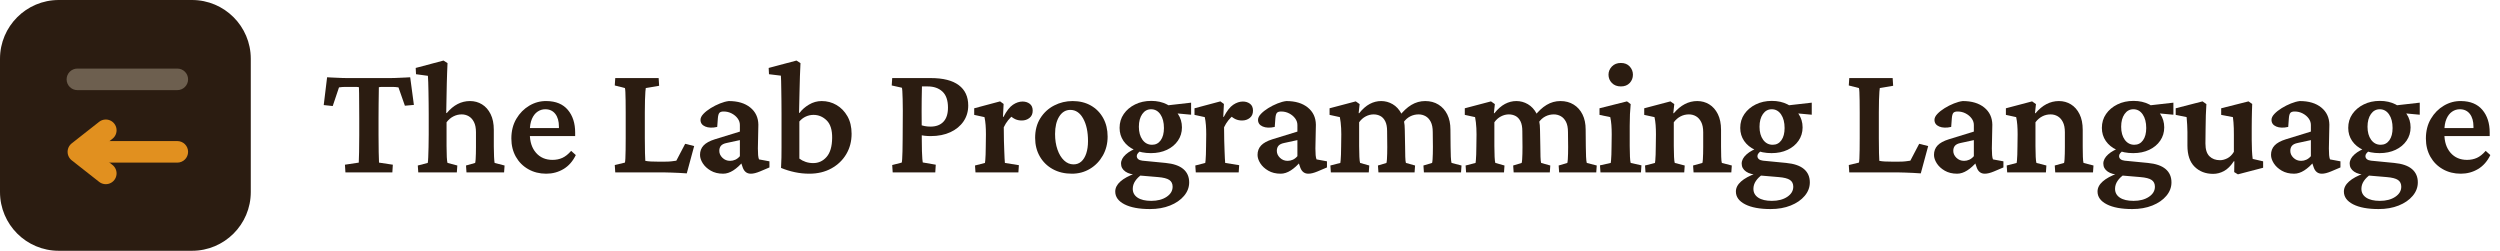
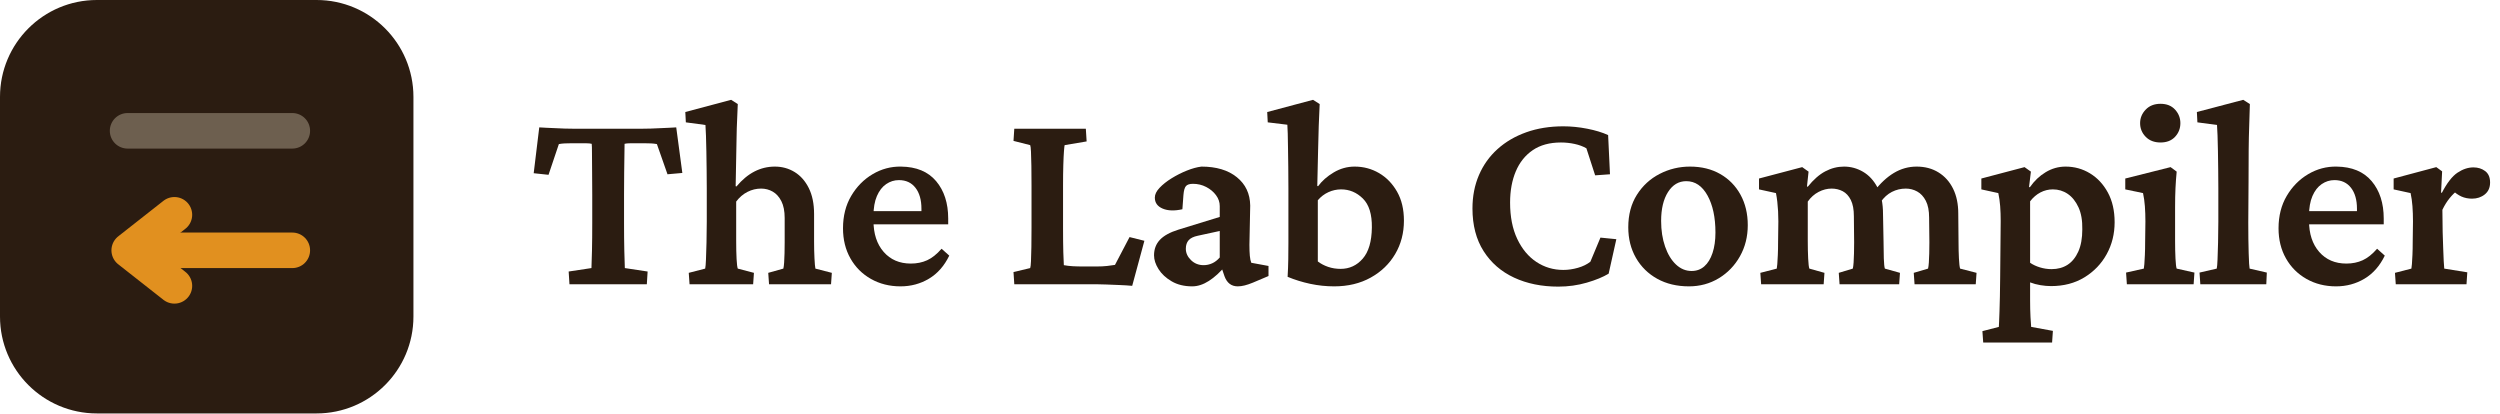
- <svg xmlns="http://www.w3.org/2000/svg" viewBox="0 0 638 64" role="img" aria-labelledby="title">
+ <svg xmlns="http://www.w3.org/2000/svg" viewBox="0 0 387 64" role="img" aria-labelledby="title">
  <rect width="64" height="64" rx="15" fill="#2b1c11" />
  <rect x="17" y="17.5" width="31" height="5.5" rx="2.75" fill="#f0e3c9" fill-opacity=".34" />
  <rect x="22" y="36" width="26" height="5.5" rx="2.75" fill="#e1901f" />
  <path d="M27 33.25 20 38.75 27 44.25" fill="none" stroke="#e1901f" stroke-width="5.5" stroke-linecap="round" stroke-linejoin="round" />
  <g fill="#2b1c11" transform="translate(82 44)">
    <path transform="translate(0.00 0.00) scale(0.041016 -0.041016)" d="M553.00 592.00 576.00 420.00 520.00 415.00 480.00 529.00Q469.00 531.00 458.50 531.50Q448.00 532.00 437.00 532.00H402.00Q393.00 532.00 379.50 532.00Q366.00 532.00 358.00 530.00Q358.00 523.00 357.50 493.00Q357.00 463.00 356.50 421.50Q356.00 380.00 356.00 338.00V231.00Q356.00 173.00 357.00 127.00Q358.00 81.00 359.00 61.00L445.00 48.00L442.00 0.00H150.00L147.00 48.00L233.00 61.00Q234.00 81.00 235.00 127.00Q236.00 173.00 236.00 231.00V338.00Q236.00 380.00 235.50 421.50Q235.00 463.00 235.00 493.00Q235.00 523.00 234.00 530.00Q226.00 532.00 213.00 532.00Q200.00 532.00 190.00 532.00H154.00Q143.00 532.00 132.00 531.50Q121.00 531.00 110.00 529.00L71.00 413.00L15.00 419.00L36.00 592.00Q47.00 591.00 63.00 590.50Q79.00 590.00 97.00 589.00Q115.00 588.00 132.00 587.50Q149.00 587.00 162.00 587.00H427.00Q440.00 587.00 457.00 587.50Q474.00 588.00 492.00 589.00Q510.00 590.00 526.00 590.50Q542.00 591.00 553.00 592.00Z" />
    <path transform="translate(23.84 0.00) scale(0.041016 -0.041016)" d="M22.00 0.00 19.00 43.00 81.00 59.00Q83.00 68.00 84.00 94.00Q85.00 120.00 86.00 157.50Q87.00 195.00 87.00 236.00V361.00Q87.00 395.00 86.50 431.00Q86.00 467.00 85.50 500.50Q85.00 534.00 84.00 560.50Q83.00 587.00 82.00 601.00L8.00 611.00L6.00 650.00L179.00 696.00L204.00 680.00Q203.00 649.00 201.50 619.50Q200.00 590.00 199.50 555.00Q199.00 520.00 198.00 475.50Q197.00 431.00 196.00 370.00L199.00 369.00Q231.00 407.00 267.00 425.50Q303.00 444.00 344.00 444.00Q385.00 444.00 418.50 423.50Q452.00 403.00 472.00 363.00Q492.00 323.00 492.00 265.00V161.00Q492.00 127.00 493.50 97.50Q495.00 68.00 497.00 59.00L559.00 43.00L556.00 0.00H322.00L319.00 43.00L376.00 59.00Q378.00 67.00 379.00 82.00Q380.00 97.00 380.50 117.00Q381.00 137.00 381.00 158.00V250.00Q381.00 289.00 368.50 313.50Q356.00 338.00 336.00 349.50Q316.00 361.00 292.00 361.00Q265.00 361.00 240.50 348.50Q216.00 336.00 198.00 312.00V164.00Q198.00 124.00 199.50 95.50Q201.00 67.00 204.00 59.00L265.00 43.00L262.00 0.00Z" />
    <path transform="translate(46.98 0.00) scale(0.041016 -0.041016)" d="M254.00 -8.00Q192.00 -8.00 142.50 20.00Q93.00 48.00 65.00 97.50Q37.00 147.00 37.00 211.00Q37.00 281.00 68.00 333.50Q99.00 386.00 149.00 415.50Q199.00 445.00 256.00 444.00Q343.00 443.00 388.50 389.00Q434.00 335.00 434.00 248.00V226.00H138.00V276.00H347.00L333.00 255.00V285.00Q333.00 335.00 310.50 364.00Q288.00 393.00 248.00 393.00Q222.00 393.00 200.00 378.00Q178.00 363.00 165.00 333.00Q152.00 303.00 152.00 258.00V240.00Q152.00 166.00 190.50 122.00Q229.00 78.00 293.00 78.00Q327.00 78.00 354.50 90.50Q382.00 103.00 409.00 134.00L438.00 108.00Q410.00 50.00 361.50 21.00Q313.00 -8.00 254.00 -8.00Z" />
    <path transform="translate(73.29 0.00) scale(0.041016 -0.041016)" d="M487.00 -6.00Q465.00 -4.00 439.00 -3.00Q413.00 -2.00 389.50 -1.00Q366.00 0.00 350.00 0.00H42.00L39.00 46.00L102.00 61.00Q104.00 66.00 105.00 87.00Q106.00 108.00 106.50 141.00Q107.00 174.00 107.00 213.00V373.00Q107.00 414.00 106.50 446.50Q106.00 479.00 105.00 500.00Q104.00 521.00 102.00 525.00L39.00 541.00L42.00 587.00H312.00L315.00 539.00L232.00 525.00Q231.00 522.00 229.50 502.50Q228.00 483.00 227.00 450.00Q226.00 417.00 226.00 373.00V213.00Q226.00 157.00 227.00 120.50Q228.00 84.00 229.00 72.00Q245.00 69.00 262.50 68.00Q280.00 67.00 305.00 67.00H352.00Q376.00 67.00 392.50 69.00Q409.00 71.00 422.00 73.00L477.00 178.00L533.00 164.00Z" />
    <path transform="translate(94.84 0.00) scale(0.041016 -0.041016)" d="M188.00 -8.00Q143.00 -8.00 110.50 11.00Q78.00 30.00 61.00 57.00Q44.00 84.00 44.00 109.00Q44.00 144.00 66.00 167.50Q88.00 191.00 136.00 206.00L292.00 254.00V295.00Q292.00 317.00 278.00 336.00Q264.00 355.00 241.00 367.00Q218.00 379.00 191.00 379.00Q172.00 379.00 164.50 370.50Q157.00 362.00 155.00 337.00L151.00 283.00Q106.00 273.00 76.50 285.50Q47.00 298.00 47.00 327.00Q47.00 345.00 65.00 364.00Q83.00 383.00 110.50 400.00Q138.00 417.00 168.00 429.00Q198.00 441.00 223.00 444.00Q307.00 444.00 356.50 404.00Q406.00 364.00 407.00 297.00L404.00 149.00Q404.00 124.00 405.50 107.50Q407.00 91.00 411.00 81.00L476.00 69.00V31.00L417.00 6.00Q400.00 -1.00 386.00 -4.50Q372.00 -8.00 360.00 -8.00Q324.00 -8.00 310.00 30.00L295.00 74.00L314.00 70.00Q283.00 33.00 251.00 12.50Q219.00 -8.00 188.00 -8.00ZM231.00 72.00Q248.00 72.00 263.50 79.00Q279.00 86.00 292.00 101.00V201.00L209.00 183.00Q185.00 178.00 174.50 166.00Q164.00 154.00 164.00 134.00Q164.00 110.00 183.50 91.00Q203.00 72.00 231.00 72.00Z" />
    <path transform="translate(114.41 0.00) scale(0.041016 -0.041016)" d="M71.00 28.00Q73.00 62.00 73.50 93.50Q74.00 125.00 74.00 157.50Q74.00 190.00 74.00 223.00V362.00Q74.00 404.00 73.50 443.00Q73.00 482.00 72.50 514.00Q72.00 546.00 71.50 569.00Q71.00 592.00 70.00 602.00L-4.00 611.00L-6.00 650.00L167.00 696.00L192.00 680.00Q190.00 639.00 188.50 598.00Q187.00 557.00 186.00 503.50Q185.00 450.00 183.00 371.00L186.00 370.00Q208.00 400.00 245.00 422.00Q282.00 444.00 324.00 444.00Q374.00 444.00 416.00 419.50Q458.00 395.00 484.00 349.50Q510.00 304.00 510.00 240.00Q510.00 170.00 477.00 114.00Q444.00 58.00 384.50 25.00Q325.00 -8.00 247.00 -8.00Q201.00 -8.00 156.50 1.50Q112.00 11.00 71.00 28.00ZM271.00 58.00Q321.00 58.00 354.50 96.50Q388.00 135.00 389.00 214.00Q390.00 289.00 355.00 323.50Q320.00 358.00 273.00 358.00Q248.00 358.00 225.00 347.50Q202.00 337.00 185.00 317.00V86.00Q202.00 73.00 224.00 65.50Q246.00 58.00 271.00 58.00Z" />
-     <path transform="translate(144.01 0.00) scale(0.041016 -0.041016)" d="M44.00 0.00 41.00 46.00 100.00 61.00Q102.00 65.00 103.00 83.00Q104.00 101.00 105.00 132.50Q106.00 164.00 106.00 208.00L107.00 383.00Q107.00 425.00 106.00 456.00Q105.00 487.00 104.00 505.50Q103.00 524.00 101.00 527.00L38.00 541.00L41.00 587.00H281.00Q396.00 587.00 455.00 543.00Q514.00 499.00 514.00 416.00Q514.00 361.00 485.00 318.00Q456.00 275.00 403.50 250.50Q351.00 226.00 280.00 226.00Q261.00 226.00 243.50 228.00Q226.00 230.00 210.00 233.00V298.00Q225.00 292.00 242.00 288.50Q259.00 285.00 279.00 285.00Q331.00 285.00 359.50 315.00Q388.00 345.00 388.00 403.00Q388.00 471.00 353.50 503.00Q319.00 535.00 262.00 535.00H226.00Q226.00 528.00 225.50 508.00Q225.00 488.00 224.50 456.50Q224.00 425.00 224.00 383.00L225.00 208.00Q225.00 164.00 226.00 132.50Q227.00 101.00 228.50 83.50Q230.00 66.00 231.00 62.00L312.00 48.00L309.00 0.00Z" />
-     <path transform="translate(166.00 0.00) scale(0.041016 -0.041016)" d="M23.00 0.00 20.00 43.00 82.00 59.00Q83.00 63.00 84.00 76.00Q85.00 89.00 86.00 110.50Q87.00 132.00 87.00 161.00L88.00 237.00Q88.00 268.00 86.00 294.50Q84.00 321.00 79.00 344.00L15.00 358.00V399.00L176.00 442.00L198.00 426.00L194.00 346.00L197.00 345.00Q226.00 401.00 256.00 421.00Q286.00 441.00 316.00 441.00Q342.00 441.00 360.50 427.00Q379.00 413.00 379.00 384.00Q379.00 355.00 359.00 339.00Q339.00 323.00 311.00 323.00Q289.00 323.00 271.00 331.00Q253.00 339.00 233.00 358.00L257.00 355.00Q241.00 343.00 226.00 324.50Q211.00 306.00 199.00 281.00L200.00 198.00Q201.00 165.00 202.00 136.50Q203.00 108.00 204.00 87.50Q205.00 67.00 206.00 59.00L293.00 45.00L290.00 0.00Z" />
-     <path transform="translate(180.69 0.00) scale(0.041016 -0.041016)" d="M265.00 -8.00Q197.00 -8.00 145.50 20.50Q94.00 49.00 65.00 99.50Q36.00 150.00 36.00 215.00Q36.00 286.00 68.50 337.50Q101.00 389.00 154.50 416.50Q208.00 444.00 269.00 444.00Q334.00 444.00 383.00 416.00Q432.00 388.00 459.50 338.00Q487.00 288.00 487.00 223.00Q487.00 158.00 457.50 105.50Q428.00 53.00 377.50 22.50Q327.00 -8.00 265.00 -8.00ZM275.00 50.00Q303.00 50.00 323.00 67.50Q343.00 85.00 354.00 118.00Q365.00 151.00 365.00 195.00Q365.00 281.00 335.00 335.00Q305.00 389.00 255.00 389.00Q212.00 389.00 186.00 348.00Q160.00 307.00 160.00 239.00Q160.00 185.00 175.00 142.00Q190.00 99.00 216.00 74.50Q242.00 50.00 275.00 50.00Z" />
-     <path transform="translate(201.79 0.00) scale(0.041016 -0.041016)" d="M236.00 -228.00Q135.00 -228.00 77.50 -198.50Q20.00 -169.00 20.00 -119.00Q20.00 -85.00 52.00 -56.50Q84.00 -28.00 145.00 -6.00L187.00 -12.00Q160.00 -30.00 144.50 -53.00Q129.00 -76.00 129.00 -102.00Q129.00 -137.00 159.00 -157.00Q189.00 -177.00 244.00 -177.00Q302.00 -177.00 339.50 -152.00Q377.00 -127.00 377.00 -89.00Q377.00 -61.00 356.50 -47.00Q336.00 -33.00 286.00 -29.00L168.00 -19.00L157.00 -14.00Q111.00 -14.00 83.50 5.00Q56.00 24.00 56.00 55.00Q56.00 85.00 86.00 112.00Q116.00 139.00 168.00 156.00L183.00 138.00Q169.00 129.00 161.50 120.00Q154.00 111.00 154.00 102.00Q154.00 90.00 163.00 82.50Q172.00 75.00 189.00 73.00L333.00 59.00Q407.00 52.00 443.50 21.00Q480.00 -10.00 480.00 -62.00Q480.00 -108.00 448.00 -146.00Q416.00 -184.00 361.00 -206.00Q306.00 -228.00 236.00 -228.00ZM242.00 120.00Q184.00 120.00 140.00 140.00Q96.00 160.00 71.50 195.50Q47.00 231.00 47.00 277.00Q47.00 326.00 73.00 363.50Q99.00 401.00 143.50 423.00Q188.00 445.00 244.00 445.00Q299.00 445.00 342.00 423.00Q385.00 401.00 410.00 364.00Q435.00 327.00 435.00 280.00Q435.00 234.00 410.00 197.50Q385.00 161.00 341.50 140.50Q298.00 120.00 242.00 120.00ZM249.00 172.00Q283.00 172.00 303.00 200.00Q323.00 228.00 323.00 276.00Q323.00 329.00 301.00 361.00Q279.00 393.00 243.00 393.00Q209.00 393.00 188.00 363.00Q167.00 333.00 167.00 284.00Q167.00 234.00 189.50 203.00Q212.00 172.00 249.00 172.00ZM492.00 359.00 362.00 371.00 325.00 415.00 492.00 434.00Z" />
-     <path transform="translate(222.22 0.00) scale(0.041016 -0.041016)" d="M23.00 0.00 20.00 43.00 82.00 59.00Q83.00 63.00 84.00 76.00Q85.00 89.00 86.00 110.50Q87.00 132.00 87.00 161.00L88.00 237.00Q88.00 268.00 86.00 294.50Q84.00 321.00 79.00 344.00L15.00 358.00V399.00L176.00 442.00L198.00 426.00L194.00 346.00L197.00 345.00Q226.00 401.00 256.00 421.00Q286.00 441.00 316.00 441.00Q342.00 441.00 360.50 427.00Q379.00 413.00 379.00 384.00Q379.00 355.00 359.00 339.00Q339.00 323.00 311.00 323.00Q289.00 323.00 271.00 331.00Q253.00 339.00 233.00 358.00L257.00 355.00Q241.00 343.00 226.00 324.50Q211.00 306.00 199.00 281.00L200.00 198.00Q201.00 165.00 202.00 136.50Q203.00 108.00 204.00 87.50Q205.00 67.00 206.00 59.00L293.00 45.00L290.00 0.00Z" />
-     <path transform="translate(237.12 0.00) scale(0.041016 -0.041016)" d="M188.00 -8.00Q143.00 -8.00 110.50 11.00Q78.00 30.00 61.00 57.00Q44.00 84.00 44.00 109.00Q44.00 144.00 66.00 167.50Q88.00 191.00 136.00 206.00L292.00 254.00V295.00Q292.00 317.00 278.00 336.00Q264.00 355.00 241.00 367.00Q218.00 379.00 191.00 379.00Q172.00 379.00 164.50 370.50Q157.00 362.00 155.00 337.00L151.00 283.00Q106.00 273.00 76.50 285.50Q47.00 298.00 47.00 327.00Q47.00 345.00 65.00 364.00Q83.00 383.00 110.50 400.00Q138.00 417.00 168.00 429.00Q198.00 441.00 223.00 444.00Q307.00 444.00 356.50 404.00Q406.00 364.00 407.00 297.00L404.00 149.00Q404.00 124.00 405.50 107.50Q407.00 91.00 411.00 81.00L476.00 69.00V31.00L417.00 6.00Q400.00 -1.00 386.00 -4.50Q372.00 -8.00 360.00 -8.00Q324.00 -8.00 310.00 30.00L295.00 74.00L314.00 70.00Q283.00 33.00 251.00 12.50Q219.00 -8.00 188.00 -8.00ZM231.00 72.00Q248.00 72.00 263.50 79.00Q279.00 86.00 292.00 101.00V201.00L209.00 183.00Q185.00 178.00 174.50 166.00Q164.00 154.00 164.00 134.00Q164.00 110.00 183.50 91.00Q203.00 72.00 231.00 72.00Z" />
-     <path transform="translate(256.69 0.00) scale(0.041016 -0.041016)" d="M23.00 0.00 20.00 43.00 82.00 59.00Q83.00 63.00 84.00 76.00Q85.00 89.00 86.00 110.50Q87.00 132.00 87.00 161.00L88.00 237.00Q88.00 257.00 87.00 275.50Q86.00 294.00 84.00 311.50Q82.00 329.00 79.00 344.00L15.00 358.00V399.00L178.00 442.00L202.00 425.00L196.00 369.00L199.00 368.00Q231.00 408.00 265.00 426.00Q299.00 444.00 336.00 444.00Q374.00 444.00 407.50 424.50Q441.00 405.00 462.00 365.50Q483.00 326.00 483.00 265.00L485.00 161.00Q485.00 127.00 486.00 97.50Q487.00 68.00 490.00 59.00L547.00 43.00L544.00 0.00H319.00L316.00 43.00L369.00 59.00Q371.00 67.00 372.00 82.00Q373.00 97.00 373.50 117.00Q374.00 137.00 374.00 158.00L373.00 257.00Q373.00 295.00 361.50 318.00Q350.00 341.00 331.00 351.00Q312.00 361.00 289.00 361.00Q264.00 361.00 240.00 348.50Q216.00 336.00 199.00 312.00V164.00Q199.00 127.00 200.50 97.00Q202.00 67.00 205.00 59.00L262.00 43.00L259.00 0.00ZM602.00 0.00 599.00 43.00 653.00 59.00Q655.00 67.00 656.00 82.00Q657.00 97.00 657.50 117.00Q658.00 137.00 658.00 158.00L657.00 251.00Q657.00 291.00 644.50 315.00Q632.00 339.00 612.00 350.00Q592.00 361.00 569.00 361.00Q541.00 361.00 516.50 348.50Q492.00 336.00 474.00 310.00L449.00 350.00Q484.00 396.00 524.00 420.00Q564.00 444.00 610.00 444.00Q657.00 444.00 692.50 422.00Q728.00 400.00 747.50 360.50Q767.00 321.00 767.00 267.00L768.00 161.00Q768.00 127.00 769.50 97.50Q771.00 68.00 774.00 59.00L836.00 43.00L833.00 0.00Z" />
-     <path transform="translate(291.20 0.00) scale(0.041016 -0.041016)" d="M23.00 0.00 20.00 43.00 82.00 59.00Q83.00 63.00 84.00 76.00Q85.00 89.00 86.00 110.50Q87.00 132.00 87.00 161.00L88.00 237.00Q88.00 257.00 87.00 275.50Q86.00 294.00 84.00 311.50Q82.00 329.00 79.00 344.00L15.00 358.00V399.00L178.00 442.00L202.00 425.00L196.00 369.00L199.00 368.00Q231.00 408.00 265.00 426.00Q299.00 444.00 336.00 444.00Q374.00 444.00 407.50 424.50Q441.00 405.00 462.00 365.50Q483.00 326.00 483.00 265.00L485.00 161.00Q485.00 127.00 486.00 97.50Q487.00 68.00 490.00 59.00L547.00 43.00L544.00 0.00H319.00L316.00 43.00L369.00 59.00Q371.00 67.00 372.00 82.00Q373.00 97.00 373.50 117.00Q374.00 137.00 374.00 158.00L373.00 257.00Q373.00 295.00 361.50 318.00Q350.00 341.00 331.00 351.00Q312.00 361.00 289.00 361.00Q264.00 361.00 240.00 348.50Q216.00 336.00 199.00 312.00V164.00Q199.00 127.00 200.50 97.00Q202.00 67.00 205.00 59.00L262.00 43.00L259.00 0.00ZM602.00 0.00 599.00 43.00 653.00 59.00Q655.00 67.00 656.00 82.00Q657.00 97.00 657.50 117.00Q658.00 137.00 658.00 158.00L657.00 251.00Q657.00 291.00 644.50 315.00Q632.00 339.00 612.00 350.00Q592.00 361.00 569.00 361.00Q541.00 361.00 516.50 348.50Q492.00 336.00 474.00 310.00L449.00 350.00Q484.00 396.00 524.00 420.00Q564.00 444.00 610.00 444.00Q657.00 444.00 692.50 422.00Q728.00 400.00 747.50 360.50Q767.00 321.00 767.00 267.00L768.00 161.00Q768.00 127.00 769.50 97.50Q771.00 68.00 774.00 59.00L836.00 43.00L833.00 0.00Z" />
-     <path transform="translate(325.70 0.00) scale(0.041016 -0.041016)" d="M18.00 0.00 15.00 44.00 82.00 59.00Q83.00 63.00 84.00 76.00Q85.00 89.00 86.00 110.50Q87.00 132.00 87.00 161.00L88.00 237.00Q88.00 268.00 86.00 294.50Q84.00 321.00 79.00 344.00L12.00 358.00V399.00L183.00 442.00L206.00 425.00Q203.00 394.00 201.50 362.50Q200.00 331.00 200.00 290.00V164.00Q200.00 127.00 201.50 97.00Q203.00 67.00 206.00 59.00L273.00 44.00L270.00 0.00ZM145.00 535.00Q110.00 535.00 89.00 556.50Q68.00 578.00 68.00 608.00Q68.00 637.00 89.00 659.00Q110.00 681.00 145.00 681.00Q180.00 681.00 200.00 659.00Q220.00 637.00 220.00 608.00Q220.00 578.00 200.00 556.50Q180.00 535.00 145.00 535.00Z" />
-     <path transform="translate(337.03 0.00) scale(0.041016 -0.041016)" d="M22.00 0.00 19.00 43.00 81.00 59.00Q82.00 63.00 83.00 75.50Q84.00 88.00 85.00 109.50Q86.00 131.00 86.00 161.00L87.00 237.00Q87.00 269.00 85.00 295.00Q83.00 321.00 78.00 344.00L14.00 358.00V399.00L177.00 442.00L201.00 425.00L195.00 369.00L198.00 368.00Q230.00 406.00 266.50 425.00Q303.00 444.00 344.00 444.00Q385.00 444.00 418.50 423.50Q452.00 403.00 472.00 363.00Q492.00 323.00 492.00 265.00V161.00Q492.00 127.00 493.00 97.50Q494.00 68.00 497.00 59.00L559.00 43.00L556.00 0.00H321.00L318.00 43.00L376.00 59.00Q378.00 67.00 379.00 82.00Q380.00 97.00 380.50 117.00Q381.00 137.00 381.00 158.00V250.00Q381.00 289.00 368.50 313.50Q356.00 338.00 336.00 349.50Q316.00 361.00 292.00 361.00Q264.00 361.00 240.00 348.50Q216.00 336.00 198.00 312.00V164.00Q198.00 126.00 199.50 96.50Q201.00 67.00 204.00 59.00L266.00 43.00L263.00 0.00Z" />
-     <path transform="translate(360.18 0.00) scale(0.041016 -0.041016)" d="M236.00 -228.00Q135.00 -228.00 77.50 -198.50Q20.00 -169.00 20.00 -119.00Q20.00 -85.00 52.00 -56.50Q84.00 -28.00 145.00 -6.00L187.00 -12.00Q160.00 -30.00 144.50 -53.00Q129.00 -76.00 129.00 -102.00Q129.00 -137.00 159.00 -157.00Q189.00 -177.00 244.00 -177.00Q302.00 -177.00 339.50 -152.00Q377.00 -127.00 377.00 -89.00Q377.00 -61.00 356.50 -47.00Q336.00 -33.00 286.00 -29.00L168.00 -19.00L157.00 -14.00Q111.00 -14.00 83.50 5.00Q56.00 24.00 56.00 55.00Q56.00 85.00 86.00 112.00Q116.00 139.00 168.00 156.00L183.00 138.00Q169.00 129.00 161.50 120.00Q154.00 111.00 154.00 102.00Q154.00 90.00 163.00 82.50Q172.00 75.00 189.00 73.00L333.00 59.00Q407.00 52.00 443.50 21.00Q480.00 -10.00 480.00 -62.00Q480.00 -108.00 448.00 -146.00Q416.00 -184.00 361.00 -206.00Q306.00 -228.00 236.00 -228.00ZM242.00 120.00Q184.00 120.00 140.00 140.00Q96.00 160.00 71.50 195.50Q47.00 231.00 47.00 277.00Q47.00 326.00 73.00 363.50Q99.00 401.00 143.50 423.00Q188.00 445.00 244.00 445.00Q299.00 445.00 342.00 423.00Q385.00 401.00 410.00 364.00Q435.00 327.00 435.00 280.00Q435.00 234.00 410.00 197.50Q385.00 161.00 341.50 140.50Q298.00 120.00 242.00 120.00ZM249.00 172.00Q283.00 172.00 303.00 200.00Q323.00 228.00 323.00 276.00Q323.00 329.00 301.00 361.00Q279.00 393.00 243.00 393.00Q209.00 393.00 188.00 363.00Q167.00 333.00 167.00 284.00Q167.00 234.00 189.50 203.00Q212.00 172.00 249.00 172.00ZM492.00 359.00 362.00 371.00 325.00 415.00 492.00 434.00Z" />
-     <path transform="translate(388.21 0.00) scale(0.041016 -0.041016)" d="M487.00 -6.00Q465.00 -4.00 439.00 -3.00Q413.00 -2.00 389.50 -1.00Q366.00 0.00 350.00 0.00H42.00L39.00 46.00L102.00 61.00Q104.00 66.00 105.00 87.00Q106.00 108.00 106.50 141.00Q107.00 174.00 107.00 213.00V373.00Q107.00 414.00 106.50 446.50Q106.00 479.00 105.00 500.00Q104.00 521.00 102.00 525.00L39.00 541.00L42.00 587.00H312.00L315.00 539.00L232.00 525.00Q231.00 522.00 229.50 502.50Q228.00 483.00 227.00 450.00Q226.00 417.00 226.00 373.00V213.00Q226.00 157.00 227.00 120.50Q228.00 84.00 229.00 72.00Q245.00 69.00 262.50 68.00Q280.00 67.00 305.00 67.00H352.00Q376.00 67.00 392.50 69.00Q409.00 71.00 422.00 73.00L477.00 178.00L533.00 164.00Z" />
-     <path transform="translate(409.75 0.00) scale(0.041016 -0.041016)" d="M188.00 -8.00Q143.00 -8.00 110.50 11.00Q78.00 30.00 61.00 57.00Q44.00 84.00 44.00 109.00Q44.00 144.00 66.00 167.50Q88.00 191.00 136.00 206.00L292.00 254.00V295.00Q292.00 317.00 278.00 336.00Q264.00 355.00 241.00 367.00Q218.00 379.00 191.00 379.00Q172.00 379.00 164.50 370.50Q157.00 362.00 155.00 337.00L151.00 283.00Q106.00 273.00 76.50 285.50Q47.00 298.00 47.00 327.00Q47.00 345.00 65.00 364.00Q83.00 383.00 110.50 400.00Q138.00 417.00 168.00 429.00Q198.00 441.00 223.00 444.00Q307.00 444.00 356.50 404.00Q406.00 364.00 407.00 297.00L404.00 149.00Q404.00 124.00 405.50 107.50Q407.00 91.00 411.00 81.00L476.00 69.00V31.00L417.00 6.00Q400.00 -1.00 386.00 -4.50Q372.00 -8.00 360.00 -8.00Q324.00 -8.00 310.00 30.00L295.00 74.00L314.00 70.00Q283.00 33.00 251.00 12.50Q219.00 -8.00 188.00 -8.00ZM231.00 72.00Q248.00 72.00 263.50 79.00Q279.00 86.00 292.00 101.00V201.00L209.00 183.00Q185.00 178.00 174.50 166.00Q164.00 154.00 164.00 134.00Q164.00 110.00 183.50 91.00Q203.00 72.00 231.00 72.00Z" />
-     <path transform="translate(429.33 0.00) scale(0.041016 -0.041016)" d="M22.00 0.00 19.00 43.00 81.00 59.00Q82.00 63.00 83.00 75.50Q84.00 88.00 85.00 109.50Q86.00 131.00 86.00 161.00L87.00 237.00Q87.00 269.00 85.00 295.00Q83.00 321.00 78.00 344.00L14.00 358.00V399.00L177.00 442.00L201.00 425.00L195.00 369.00L198.00 368.00Q230.00 406.00 266.50 425.00Q303.00 444.00 344.00 444.00Q385.00 444.00 418.50 423.50Q452.00 403.00 472.00 363.00Q492.00 323.00 492.00 265.00V161.00Q492.00 127.00 493.00 97.50Q494.00 68.00 497.00 59.00L559.00 43.00L556.00 0.00H321.00L318.00 43.00L376.00 59.00Q378.00 67.00 379.00 82.00Q380.00 97.00 380.50 117.00Q381.00 137.00 381.00 158.00V250.00Q381.00 289.00 368.50 313.50Q356.00 338.00 336.00 349.50Q316.00 361.00 292.00 361.00Q264.00 361.00 240.00 348.50Q216.00 336.00 198.00 312.00V164.00Q198.00 126.00 199.50 96.50Q201.00 67.00 204.00 59.00L266.00 43.00L263.00 0.00Z" />
-     <path transform="translate(452.47 0.00) scale(0.041016 -0.041016)" d="M236.00 -228.00Q135.00 -228.00 77.50 -198.50Q20.00 -169.00 20.00 -119.00Q20.00 -85.00 52.00 -56.50Q84.00 -28.00 145.00 -6.00L187.00 -12.00Q160.00 -30.00 144.50 -53.00Q129.00 -76.00 129.00 -102.00Q129.00 -137.00 159.00 -157.00Q189.00 -177.00 244.00 -177.00Q302.00 -177.00 339.50 -152.00Q377.00 -127.00 377.00 -89.00Q377.00 -61.00 356.50 -47.00Q336.00 -33.00 286.00 -29.00L168.00 -19.00L157.00 -14.00Q111.00 -14.00 83.50 5.00Q56.00 24.00 56.00 55.00Q56.00 85.00 86.00 112.00Q116.00 139.00 168.00 156.00L183.00 138.00Q169.00 129.00 161.50 120.00Q154.00 111.00 154.00 102.00Q154.00 90.00 163.00 82.50Q172.00 75.00 189.00 73.00L333.00 59.00Q407.00 52.00 443.50 21.00Q480.00 -10.00 480.00 -62.00Q480.00 -108.00 448.00 -146.00Q416.00 -184.00 361.00 -206.00Q306.00 -228.00 236.00 -228.00ZM242.00 120.00Q184.00 120.00 140.00 140.00Q96.00 160.00 71.50 195.50Q47.00 231.00 47.00 277.00Q47.00 326.00 73.00 363.50Q99.00 401.00 143.50 423.00Q188.00 445.00 244.00 445.00Q299.00 445.00 342.00 423.00Q385.00 401.00 410.00 364.00Q435.00 327.00 435.00 280.00Q435.00 234.00 410.00 197.50Q385.00 161.00 341.50 140.50Q298.00 120.00 242.00 120.00ZM249.00 172.00Q283.00 172.00 303.00 200.00Q323.00 228.00 323.00 276.00Q323.00 329.00 301.00 361.00Q279.00 393.00 243.00 393.00Q209.00 393.00 188.00 363.00Q167.00 333.00 167.00 284.00Q167.00 234.00 189.50 203.00Q212.00 172.00 249.00 172.00ZM492.00 359.00 362.00 371.00 325.00 415.00 492.00 434.00Z" />
-     <path transform="translate(472.91 0.00) scale(0.041016 -0.041016)" d="M487.00 84.00 552.00 69.00V29.00L395.00 -12.00L372.00 2.00L373.00 69.00L370.00 70.00Q341.00 26.00 308.50 8.50Q276.00 -9.00 241.00 -9.00Q171.00 -9.00 126.00 35.00Q81.00 79.00 81.00 167.00V252.00Q81.00 272.00 79.50 295.50Q78.00 319.00 76.00 344.00L8.00 358.00V399.00L175.00 442.00L199.00 425.00Q197.00 395.00 195.50 355.00Q194.00 315.00 194.00 273.00L193.00 180.00Q193.00 125.00 218.00 100.50Q243.00 76.00 284.00 76.00Q306.00 76.00 329.50 88.00Q353.00 100.00 370.00 128.00V235.00Q370.00 256.00 369.50 275.00Q369.00 294.00 367.50 311.50Q366.00 329.00 364.00 344.00L291.00 358.00V399.00L461.00 442.00L484.00 426.00Q483.00 404.00 482.50 382.00Q482.00 360.00 481.50 335.00Q481.00 310.00 481.00 279.00V202.00Q481.00 168.00 482.50 136.50Q484.00 105.00 487.00 84.00Z" />
-     <path transform="translate(495.76 0.00) scale(0.041016 -0.041016)" d="M188.00 -8.00Q143.00 -8.00 110.50 11.00Q78.00 30.00 61.00 57.00Q44.00 84.00 44.00 109.00Q44.00 144.00 66.00 167.50Q88.00 191.00 136.00 206.00L292.00 254.00V295.00Q292.00 317.00 278.00 336.00Q264.00 355.00 241.00 367.00Q218.00 379.00 191.00 379.00Q172.00 379.00 164.50 370.50Q157.00 362.00 155.00 337.00L151.00 283.00Q106.00 273.00 76.50 285.50Q47.00 298.00 47.00 327.00Q47.00 345.00 65.00 364.00Q83.00 383.00 110.50 400.00Q138.00 417.00 168.00 429.00Q198.00 441.00 223.00 444.00Q307.00 444.00 356.50 404.00Q406.00 364.00 407.00 297.00L404.00 149.00Q404.00 124.00 405.50 107.50Q407.00 91.00 411.00 81.00L476.00 69.00V31.00L417.00 6.00Q400.00 -1.00 386.00 -4.50Q372.00 -8.00 360.00 -8.00Q324.00 -8.00 310.00 30.00L295.00 74.00L314.00 70.00Q283.00 33.00 251.00 12.50Q219.00 -8.00 188.00 -8.00ZM231.00 72.00Q248.00 72.00 263.50 79.00Q279.00 86.00 292.00 101.00V201.00L209.00 183.00Q185.00 178.00 174.50 166.00Q164.00 154.00 164.00 134.00Q164.00 110.00 183.50 91.00Q203.00 72.00 231.00 72.00Z" />
-     <path transform="translate(515.34 0.00) scale(0.041016 -0.041016)" d="M236.00 -228.00Q135.00 -228.00 77.50 -198.50Q20.00 -169.00 20.00 -119.00Q20.00 -85.00 52.00 -56.50Q84.00 -28.00 145.00 -6.00L187.00 -12.00Q160.00 -30.00 144.50 -53.00Q129.00 -76.00 129.00 -102.00Q129.00 -137.00 159.00 -157.00Q189.00 -177.00 244.00 -177.00Q302.00 -177.00 339.50 -152.00Q377.00 -127.00 377.00 -89.00Q377.00 -61.00 356.50 -47.00Q336.00 -33.00 286.00 -29.00L168.00 -19.00L157.00 -14.00Q111.00 -14.00 83.50 5.00Q56.00 24.00 56.00 55.00Q56.00 85.00 86.00 112.00Q116.00 139.00 168.00 156.00L183.00 138.00Q169.00 129.00 161.50 120.00Q154.00 111.00 154.00 102.00Q154.00 90.00 163.00 82.50Q172.00 75.00 189.00 73.00L333.00 59.00Q407.00 52.00 443.50 21.00Q480.00 -10.00 480.00 -62.00Q480.00 -108.00 448.00 -146.00Q416.00 -184.00 361.00 -206.00Q306.00 -228.00 236.00 -228.00ZM242.00 120.00Q184.00 120.00 140.00 140.00Q96.00 160.00 71.50 195.50Q47.00 231.00 47.00 277.00Q47.00 326.00 73.00 363.50Q99.00 401.00 143.50 423.00Q188.00 445.00 244.00 445.00Q299.00 445.00 342.00 423.00Q385.00 401.00 410.00 364.00Q435.00 327.00 435.00 280.00Q435.00 234.00 410.00 197.50Q385.00 161.00 341.50 140.50Q298.00 120.00 242.00 120.00ZM249.00 172.00Q283.00 172.00 303.00 200.00Q323.00 228.00 323.00 276.00Q323.00 329.00 301.00 361.00Q279.00 393.00 243.00 393.00Q209.00 393.00 188.00 363.00Q167.00 333.00 167.00 284.00Q167.00 234.00 189.50 203.00Q212.00 172.00 249.00 172.00ZM492.00 359.00 362.00 371.00 325.00 415.00 492.00 434.00Z" />
-     <path transform="translate(535.57 0.00) scale(0.041016 -0.041016)" d="M254.00 -8.00Q192.00 -8.00 142.50 20.00Q93.00 48.00 65.00 97.50Q37.00 147.00 37.00 211.00Q37.00 281.00 68.00 333.50Q99.00 386.00 149.00 415.50Q199.00 445.00 256.00 444.00Q343.00 443.00 388.50 389.00Q434.00 335.00 434.00 248.00V226.00H138.00V276.00H347.00L333.00 255.00V285.00Q333.00 335.00 310.50 364.00Q288.00 393.00 248.00 393.00Q222.00 393.00 200.00 378.00Q178.00 363.00 165.00 333.00Q152.00 303.00 152.00 258.00V240.00Q152.00 166.00 190.50 122.00Q229.00 78.00 293.00 78.00Q327.00 78.00 354.50 90.50Q382.00 103.00 409.00 134.00L438.00 108.00Q410.00 50.00 361.50 21.00Q313.00 -8.00 254.00 -8.00Z" />
+     <path transform="translate(144.01 0.00) scale(0.041016 -0.041016)" d="M371.00 -9.00Q277.00 -9.00 204.00 25.00Q131.00 59.00 89.00 125.00Q47.00 191.00 47.00 286.00Q47.00 355.00 71.50 412.00Q96.00 469.00 141.50 510.00Q187.00 551.00 250.00 573.50Q313.00 596.00 390.00 596.00Q434.00 596.00 480.00 587.00Q526.00 578.00 559.00 563.00L566.00 415.00L510.00 411.00L477.00 513.00Q458.00 524.00 432.50 529.50Q407.00 535.00 381.00 535.00Q317.00 535.00 274.50 506.00Q232.00 477.00 210.50 426.00Q189.00 375.00 189.00 308.00Q189.00 228.00 216.00 171.00Q243.00 114.00 288.50 84.00Q334.00 54.00 390.00 54.00Q417.00 54.00 445.00 62.00Q473.00 70.00 492.00 85.00L530.00 176.00L590.00 170.00L561.00 40.00Q530.00 21.00 478.50 6.00Q427.00 -9.00 371.00 -9.00Z" />
+     <path transform="translate(168.58 0.00) scale(0.041016 -0.041016)" d="M265.00 -8.00Q197.00 -8.00 145.50 20.50Q94.00 49.00 65.00 99.50Q36.00 150.00 36.00 215.00Q36.00 286.00 68.50 337.50Q101.00 389.00 154.50 416.50Q208.00 444.00 269.00 444.00Q334.00 444.00 383.00 416.00Q432.00 388.00 459.50 338.00Q487.00 288.00 487.00 223.00Q487.00 158.00 457.50 105.50Q428.00 53.00 377.50 22.50Q327.00 -8.00 265.00 -8.00ZM275.00 50.00Q303.00 50.00 323.00 67.50Q343.00 85.00 354.00 118.00Q365.00 151.00 365.00 195.00Q365.00 281.00 335.00 335.00Q305.00 389.00 255.00 389.00Q212.00 389.00 186.00 348.00Q160.00 307.00 160.00 239.00Q160.00 185.00 175.00 142.00Q190.00 99.00 216.00 74.50Q242.00 50.00 275.00 50.00Z" />
+     <path transform="translate(189.68 0.00) scale(0.041016 -0.041016)" d="M23.00 0.00 20.00 43.00 82.00 59.00Q83.00 63.00 84.00 76.00Q85.00 89.00 86.00 110.50Q87.00 132.00 87.00 161.00L88.00 237.00Q88.00 257.00 87.00 275.50Q86.00 294.00 84.00 311.50Q82.00 329.00 79.00 344.00L15.00 358.00V399.00L178.00 442.00L202.00 425.00L196.00 369.00L199.00 368.00Q231.00 408.00 265.00 426.00Q299.00 444.00 336.00 444.00Q374.00 444.00 407.50 424.50Q441.00 405.00 462.00 365.50Q483.00 326.00 483.00 265.00L485.00 161.00Q485.00 127.00 486.00 97.50Q487.00 68.00 490.00 59.00L547.00 43.00L544.00 0.00H319.00L316.00 43.00L369.00 59.00Q371.00 67.00 372.00 82.00Q373.00 97.00 373.50 117.00Q374.00 137.00 374.00 158.00L373.00 257.00Q373.00 295.00 361.50 318.00Q350.00 341.00 331.00 351.00Q312.00 361.00 289.00 361.00Q264.00 361.00 240.00 348.50Q216.00 336.00 199.00 312.00V164.00Q199.00 127.00 200.50 97.00Q202.00 67.00 205.00 59.00L262.00 43.00L259.00 0.00ZM602.00 0.00 599.00 43.00 653.00 59.00Q655.00 67.00 656.00 82.00Q657.00 97.00 657.50 117.00Q658.00 137.00 658.00 158.00L657.00 251.00Q657.00 291.00 644.50 315.00Q632.00 339.00 612.00 350.00Q592.00 361.00 569.00 361.00Q541.00 361.00 516.50 348.50Q492.00 336.00 474.00 310.00L449.00 350.00Q484.00 396.00 524.00 420.00Q564.00 444.00 610.00 444.00Q657.00 444.00 692.50 422.00Q728.00 400.00 747.50 360.50Q767.00 321.00 767.00 267.00L768.00 161.00Q768.00 127.00 769.50 97.50Q771.00 68.00 774.00 59.00L836.00 43.00L833.00 0.00Z" />
+     <path transform="translate(224.18 0.00) scale(0.041016 -0.041016)" d="M20.00 -220.00 17.00 -177.00 79.00 -161.00Q79.00 -156.00 80.00 -141.00Q81.00 -126.00 81.50 -102.00Q82.00 -78.00 83.00 -46.00Q84.00 -14.00 84.00 25.00L86.00 239.00Q86.00 269.00 84.00 295.00Q82.00 321.00 77.00 344.00L13.00 358.00V399.00L176.00 442.00L200.00 425.00L193.00 367.00L196.00 366.00Q221.00 402.00 256.00 423.00Q291.00 444.00 331.00 444.00Q381.00 444.00 423.00 418.50Q465.00 393.00 490.50 346.00Q516.00 299.00 516.00 234.00Q516.00 168.00 486.00 113.50Q456.00 59.00 402.00 26.00Q348.00 -7.00 276.00 -7.00Q257.00 -7.00 236.00 -3.50Q215.00 0.00 197.00 7.00V-60.00Q197.00 -95.00 198.50 -124.00Q200.00 -153.00 201.00 -161.00L283.00 -176.00L280.00 -220.00ZM278.00 57.00Q313.00 57.00 338.50 73.50Q364.00 90.00 379.00 123.50Q394.00 157.00 394.00 207.00Q395.00 257.00 379.50 290.50Q364.00 324.00 339.00 341.00Q314.00 358.00 283.00 358.00Q258.00 358.00 236.00 346.50Q214.00 335.00 197.00 313.00V81.00Q213.00 70.00 234.50 63.50Q256.00 57.00 278.00 57.00Z" />
+     <path transform="translate(246.50 0.00) scale(0.041016 -0.041016)" d="M18.00 0.00 15.00 44.00 82.00 59.00Q83.00 63.00 84.00 76.00Q85.00 89.00 86.00 110.50Q87.00 132.00 87.00 161.00L88.00 237.00Q88.00 268.00 86.00 294.50Q84.00 321.00 79.00 344.00L12.00 358.00V399.00L183.00 442.00L206.00 425.00Q203.00 394.00 201.50 362.50Q200.00 331.00 200.00 290.00V164.00Q200.00 127.00 201.50 97.00Q203.00 67.00 206.00 59.00L273.00 44.00L270.00 0.00ZM145.00 535.00Q110.00 535.00 89.00 556.50Q68.00 578.00 68.00 608.00Q68.00 637.00 89.00 659.00Q110.00 681.00 145.00 681.00Q180.00 681.00 200.00 659.00Q220.00 637.00 220.00 608.00Q220.00 578.00 200.00 556.50Q180.00 535.00 145.00 535.00Z" />
+     <path transform="translate(257.83 0.00) scale(0.041016 -0.041016)" d="M19.00 0.00 16.00 44.00 81.00 59.00Q83.00 68.00 84.00 94.00Q85.00 120.00 86.00 157.50Q87.00 195.00 87.00 236.00V362.00Q87.00 397.00 86.50 433.50Q86.00 470.00 85.50 503.00Q85.00 536.00 84.00 561.50Q83.00 587.00 82.00 601.00L8.00 611.00L6.00 650.00L181.00 696.00L206.00 680.00Q205.00 638.00 203.50 597.50Q202.00 557.00 201.50 507.00Q201.00 457.00 201.00 385.00L200.00 233.00Q200.00 167.00 201.50 117.50Q203.00 68.00 205.00 59.00L270.00 44.00L268.00 0.00Z" />
+     <path transform="translate(269.20 0.00) scale(0.041016 -0.041016)" d="M254.00 -8.00Q192.00 -8.00 142.50 20.00Q93.00 48.00 65.00 97.50Q37.00 147.00 37.00 211.00Q37.00 281.00 68.00 333.50Q99.00 386.00 149.00 415.50Q199.00 445.00 256.00 444.00Q343.00 443.00 388.50 389.00Q434.00 335.00 434.00 248.00V226.00H138.00V276.00H347.00L333.00 255.00V285.00Q333.00 335.00 310.50 364.00Q288.00 393.00 248.00 393.00Q222.00 393.00 200.00 378.00Q178.00 363.00 165.00 333.00Q152.00 303.00 152.00 258.00V240.00Q152.00 166.00 190.50 122.00Q229.00 78.00 293.00 78.00Q327.00 78.00 354.50 90.50Q382.00 103.00 409.00 134.00L438.00 108.00Q410.00 50.00 361.50 21.00Q313.00 -8.00 254.00 -8.00Z" />
+     <path transform="translate(287.92 0.00) scale(0.041016 -0.041016)" d="M23.00 0.00 20.00 43.00 82.00 59.00Q83.00 63.00 84.00 76.00Q85.00 89.00 86.00 110.50Q87.00 132.00 87.00 161.00L88.00 237.00Q88.00 268.00 86.00 294.50Q84.00 321.00 79.00 344.00L15.00 358.00V399.00L176.00 442.00L198.00 426.00L194.00 346.00L197.00 345.00Q226.00 401.00 256.00 421.00Q286.00 441.00 316.00 441.00Q342.00 441.00 360.50 427.00Q379.00 413.00 379.00 384.00Q379.00 355.00 359.00 339.00Q339.00 323.00 311.00 323.00Q289.00 323.00 271.00 331.00Q253.00 339.00 233.00 358.00L257.00 355.00Q241.00 343.00 226.00 324.50Q211.00 306.00 199.00 281.00L200.00 198.00Q201.00 165.00 202.00 136.50Q203.00 108.00 204.00 87.50Q205.00 67.00 206.00 59.00L293.00 45.00L290.00 0.00Z" />
  </g>
</svg>
